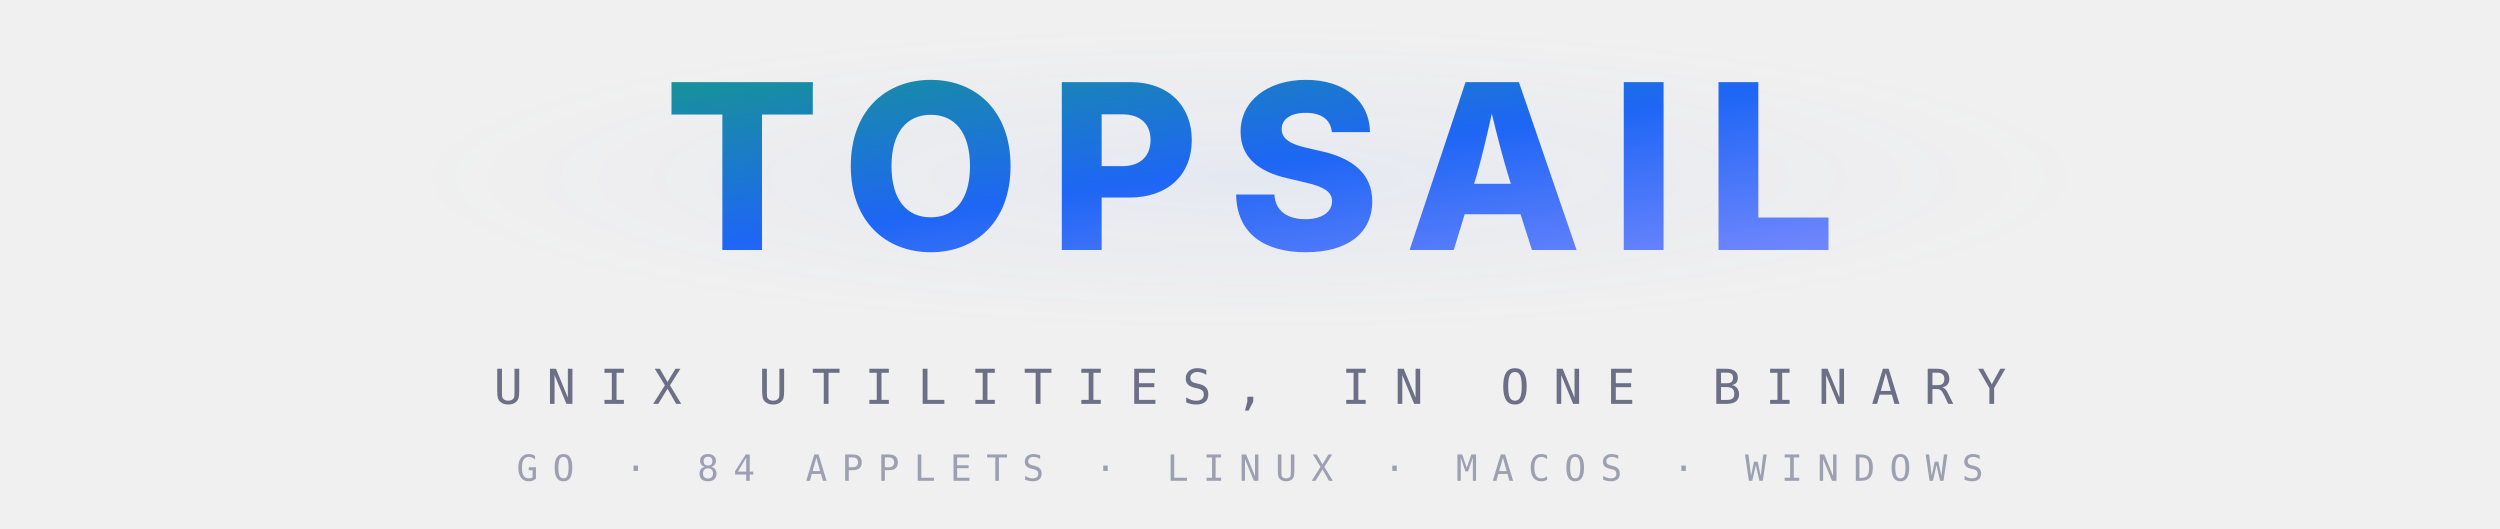
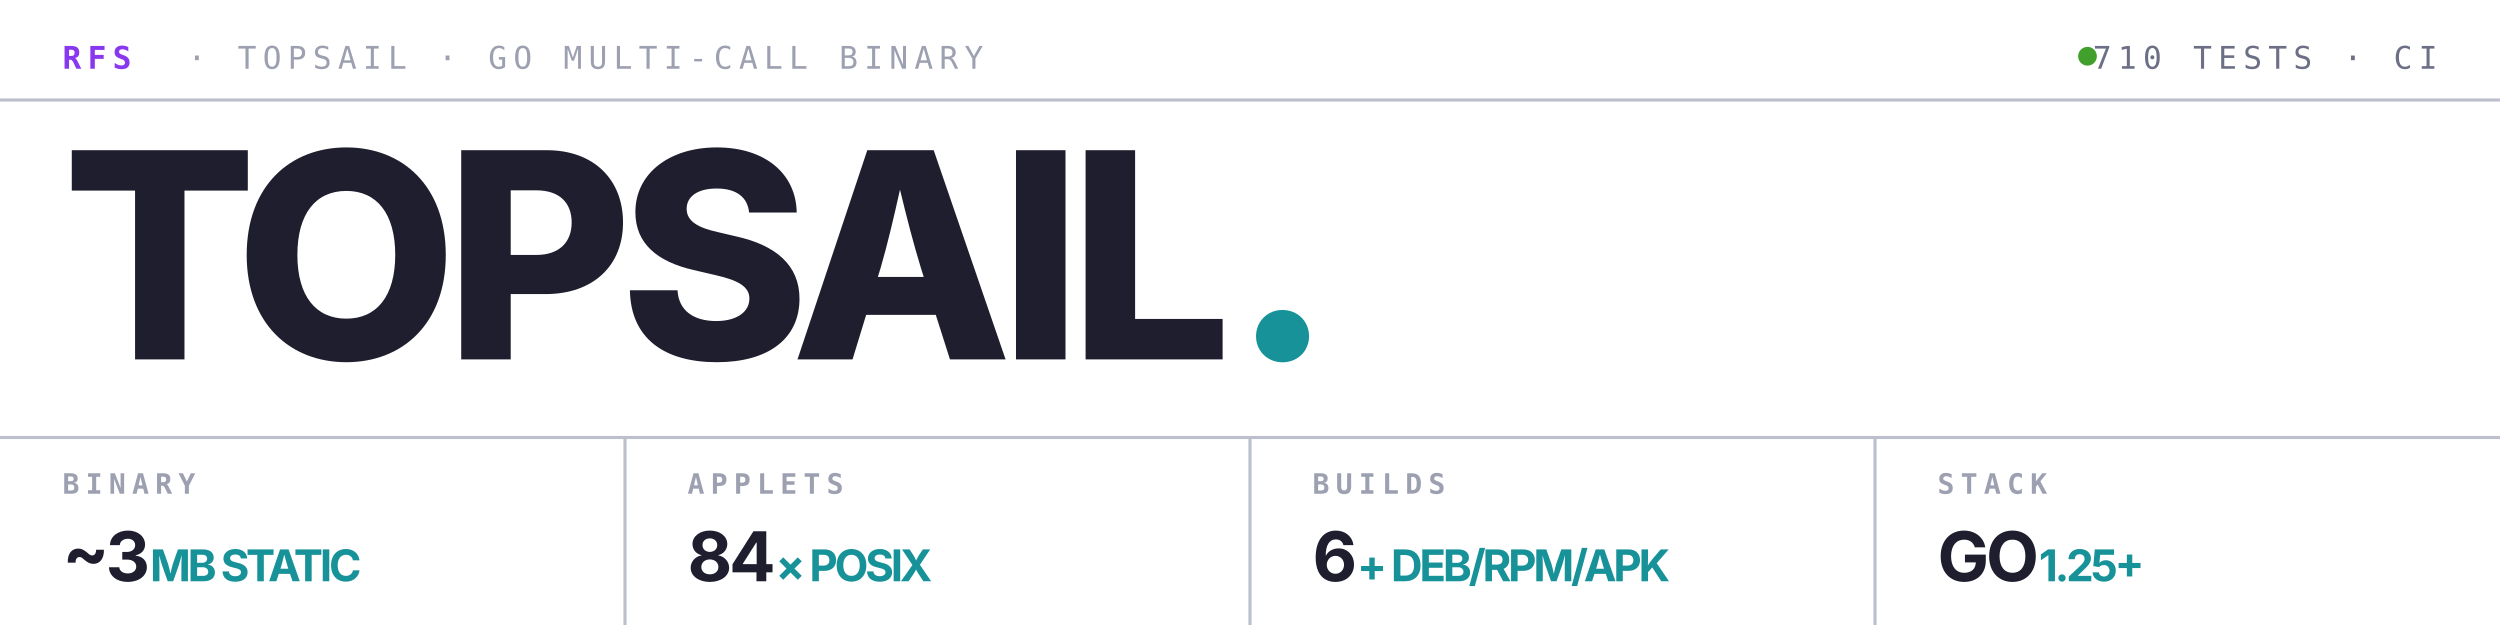
- <svg xmlns="http://www.w3.org/2000/svg" viewBox="0 0 520 110" fill="none">
-   <defs>
-     <linearGradient id="grad" x1="0%" y1="0%" x2="100%" y2="100%">
-       <stop offset="0%" stop-color="#179299" />
-       <stop offset="50%" stop-color="#1e66f5" />
-       <stop offset="100%" stop-color="#7287fd" />
-     </linearGradient>
-     <radialGradient id="glow" cx="50%" cy="40%" r="40%">
-       <stop offset="0%" stop-color="#1e66f5" stop-opacity="0.06" />
-       <stop offset="50%" stop-color="#7287fd" stop-opacity="0.03" />
-       <stop offset="100%" stop-color="#7287fd" stop-opacity="0" />
-     </radialGradient>
-   </defs>
-   <ellipse cx="260" cy="45" rx="220" ry="40" fill="url(#glow)" />
-   <text x="260" y="52" text-anchor="middle" font-family="'Inter', 'SF Pro Display', 'Segoe UI', 'Helvetica Neue', Arial, sans-serif" font-size="48" font-weight="800" fill="url(#grad)" letter-spacing="6">TOPSAIL</text>
-   <line x1="160" y1="68" x2="360" y2="68" stroke="url(#grad)" stroke-width="0.6" opacity="0.25" />
-   <text x="260" y="84" text-anchor="middle" font-family="'JetBrains Mono', 'SF Mono', 'Fira Code', 'Cascadia Code', monospace" font-size="10" font-weight="400" fill="#6c6f85" letter-spacing="5">UNIX UTILITIES, IN ONE BINARY</text>
-   <text x="260" y="100" text-anchor="middle" font-family="'JetBrains Mono', 'SF Mono', 'Fira Code', monospace" font-size="7.5" font-weight="400" fill="#9ca0b0" letter-spacing="3">GO  ·  84 APPLETS  ·  LINUX  ·  MACOS  ·  WINDOWS</text>
+ <svg xmlns="http://www.w3.org/2000/svg" viewBox="0 0 800 200" fill="none">
+   <rect x="0" y="0" width="800" height="200" fill="#ffffff" />
+   <line x1="0" y1="32" x2="800" y2="32" stroke="#bcc0cc" stroke-width="1" />
+   <text x="20" y="22" font-family="'JetBrains Mono', 'SF Mono', 'Fira Code', 'Cascadia Code', monospace" font-size="10" font-weight="700" fill="#8839ef" letter-spacing="2">RFS</text>
+   <text x="60" y="22" font-family="'JetBrains Mono', 'SF Mono', 'Fira Code', 'Cascadia Code', monospace" font-size="10" font-weight="500" fill="#9ca0b0" letter-spacing="2">·  TOPSAIL  ·  GO MULTI-CALL BINARY</text>
+   <circle cx="668" cy="18" r="3" fill="#40a02b" />
+   <text x="780" y="22" text-anchor="end" font-family="'JetBrains Mono', 'SF Mono', 'Fira Code', 'Cascadia Code', monospace" font-size="10" font-weight="500" fill="#6c6f85" letter-spacing="2">710 TESTS · CI</text>
+   <text x="20" y="115" font-family="'Inter', 'SF Pro Display', 'Segoe UI', 'Helvetica Neue', Arial, sans-serif" font-size="92" font-weight="800" fill="#1e1e2e" letter-spacing="-4">TOPSAIL<tspan fill="#179299">.</tspan>
+   </text>
+   <line x1="0" y1="140" x2="800" y2="140" stroke="#bcc0cc" stroke-width="1" />
+   <line x1="200" y1="140" x2="200" y2="200" stroke="#bcc0cc" stroke-width="1" />
+   <line x1="400" y1="140" x2="400" y2="200" stroke="#bcc0cc" stroke-width="1" />
+   <line x1="600" y1="140" x2="600" y2="200" stroke="#bcc0cc" stroke-width="1" />
+   <text x="20" y="158" font-family="'JetBrains Mono', 'SF Mono', 'Fira Code', 'Cascadia Code', monospace" font-size="9" font-weight="600" fill="#9ca0b0" letter-spacing="2">BINARY</text>
+   <text x="20" y="186" font-family="'Inter', 'SF Pro Display', 'Segoe UI', 'Helvetica Neue', Arial, sans-serif" font-size="22" font-weight="700" fill="#1e1e2e" letter-spacing="-1">~3<tspan fill="#179299" font-size="14"> MB STATIC</tspan>
+   </text>
+   <text x="220" y="158" font-family="'JetBrains Mono', 'SF Mono', 'Fira Code', 'Cascadia Code', monospace" font-size="9" font-weight="600" fill="#9ca0b0" letter-spacing="2">APPLETS</text>
+   <text x="220" y="186" font-family="'Inter', 'SF Pro Display', 'Segoe UI', 'Helvetica Neue', Arial, sans-serif" font-size="22" font-weight="700" fill="#1e1e2e" letter-spacing="-1">84<tspan fill="#179299" font-size="14"> × POSIX</tspan>
+   </text>
+   <text x="420" y="158" font-family="'JetBrains Mono', 'SF Mono', 'Fira Code', 'Cascadia Code', monospace" font-size="9" font-weight="600" fill="#9ca0b0" letter-spacing="2">BUILDS</text>
+   <text x="420" y="186" font-family="'Inter', 'SF Pro Display', 'Segoe UI', 'Helvetica Neue', Arial, sans-serif" font-size="22" font-weight="700" fill="#1e1e2e" letter-spacing="-1">6<tspan fill="#179299" font-size="14"> + DEB/RPM/APK</tspan>
+   </text>
+   <text x="620" y="158" font-family="'JetBrains Mono', 'SF Mono', 'Fira Code', 'Cascadia Code', monospace" font-size="9" font-weight="600" fill="#9ca0b0" letter-spacing="2">STACK</text>
+   <text x="620" y="186" font-family="'Inter', 'SF Pro Display', 'Segoe UI', 'Helvetica Neue', Arial, sans-serif" font-size="22" font-weight="700" fill="#1e1e2e" letter-spacing="-1">GO<tspan fill="#179299" font-size="14"> 1.25+</tspan>
+   </text>
</svg>
